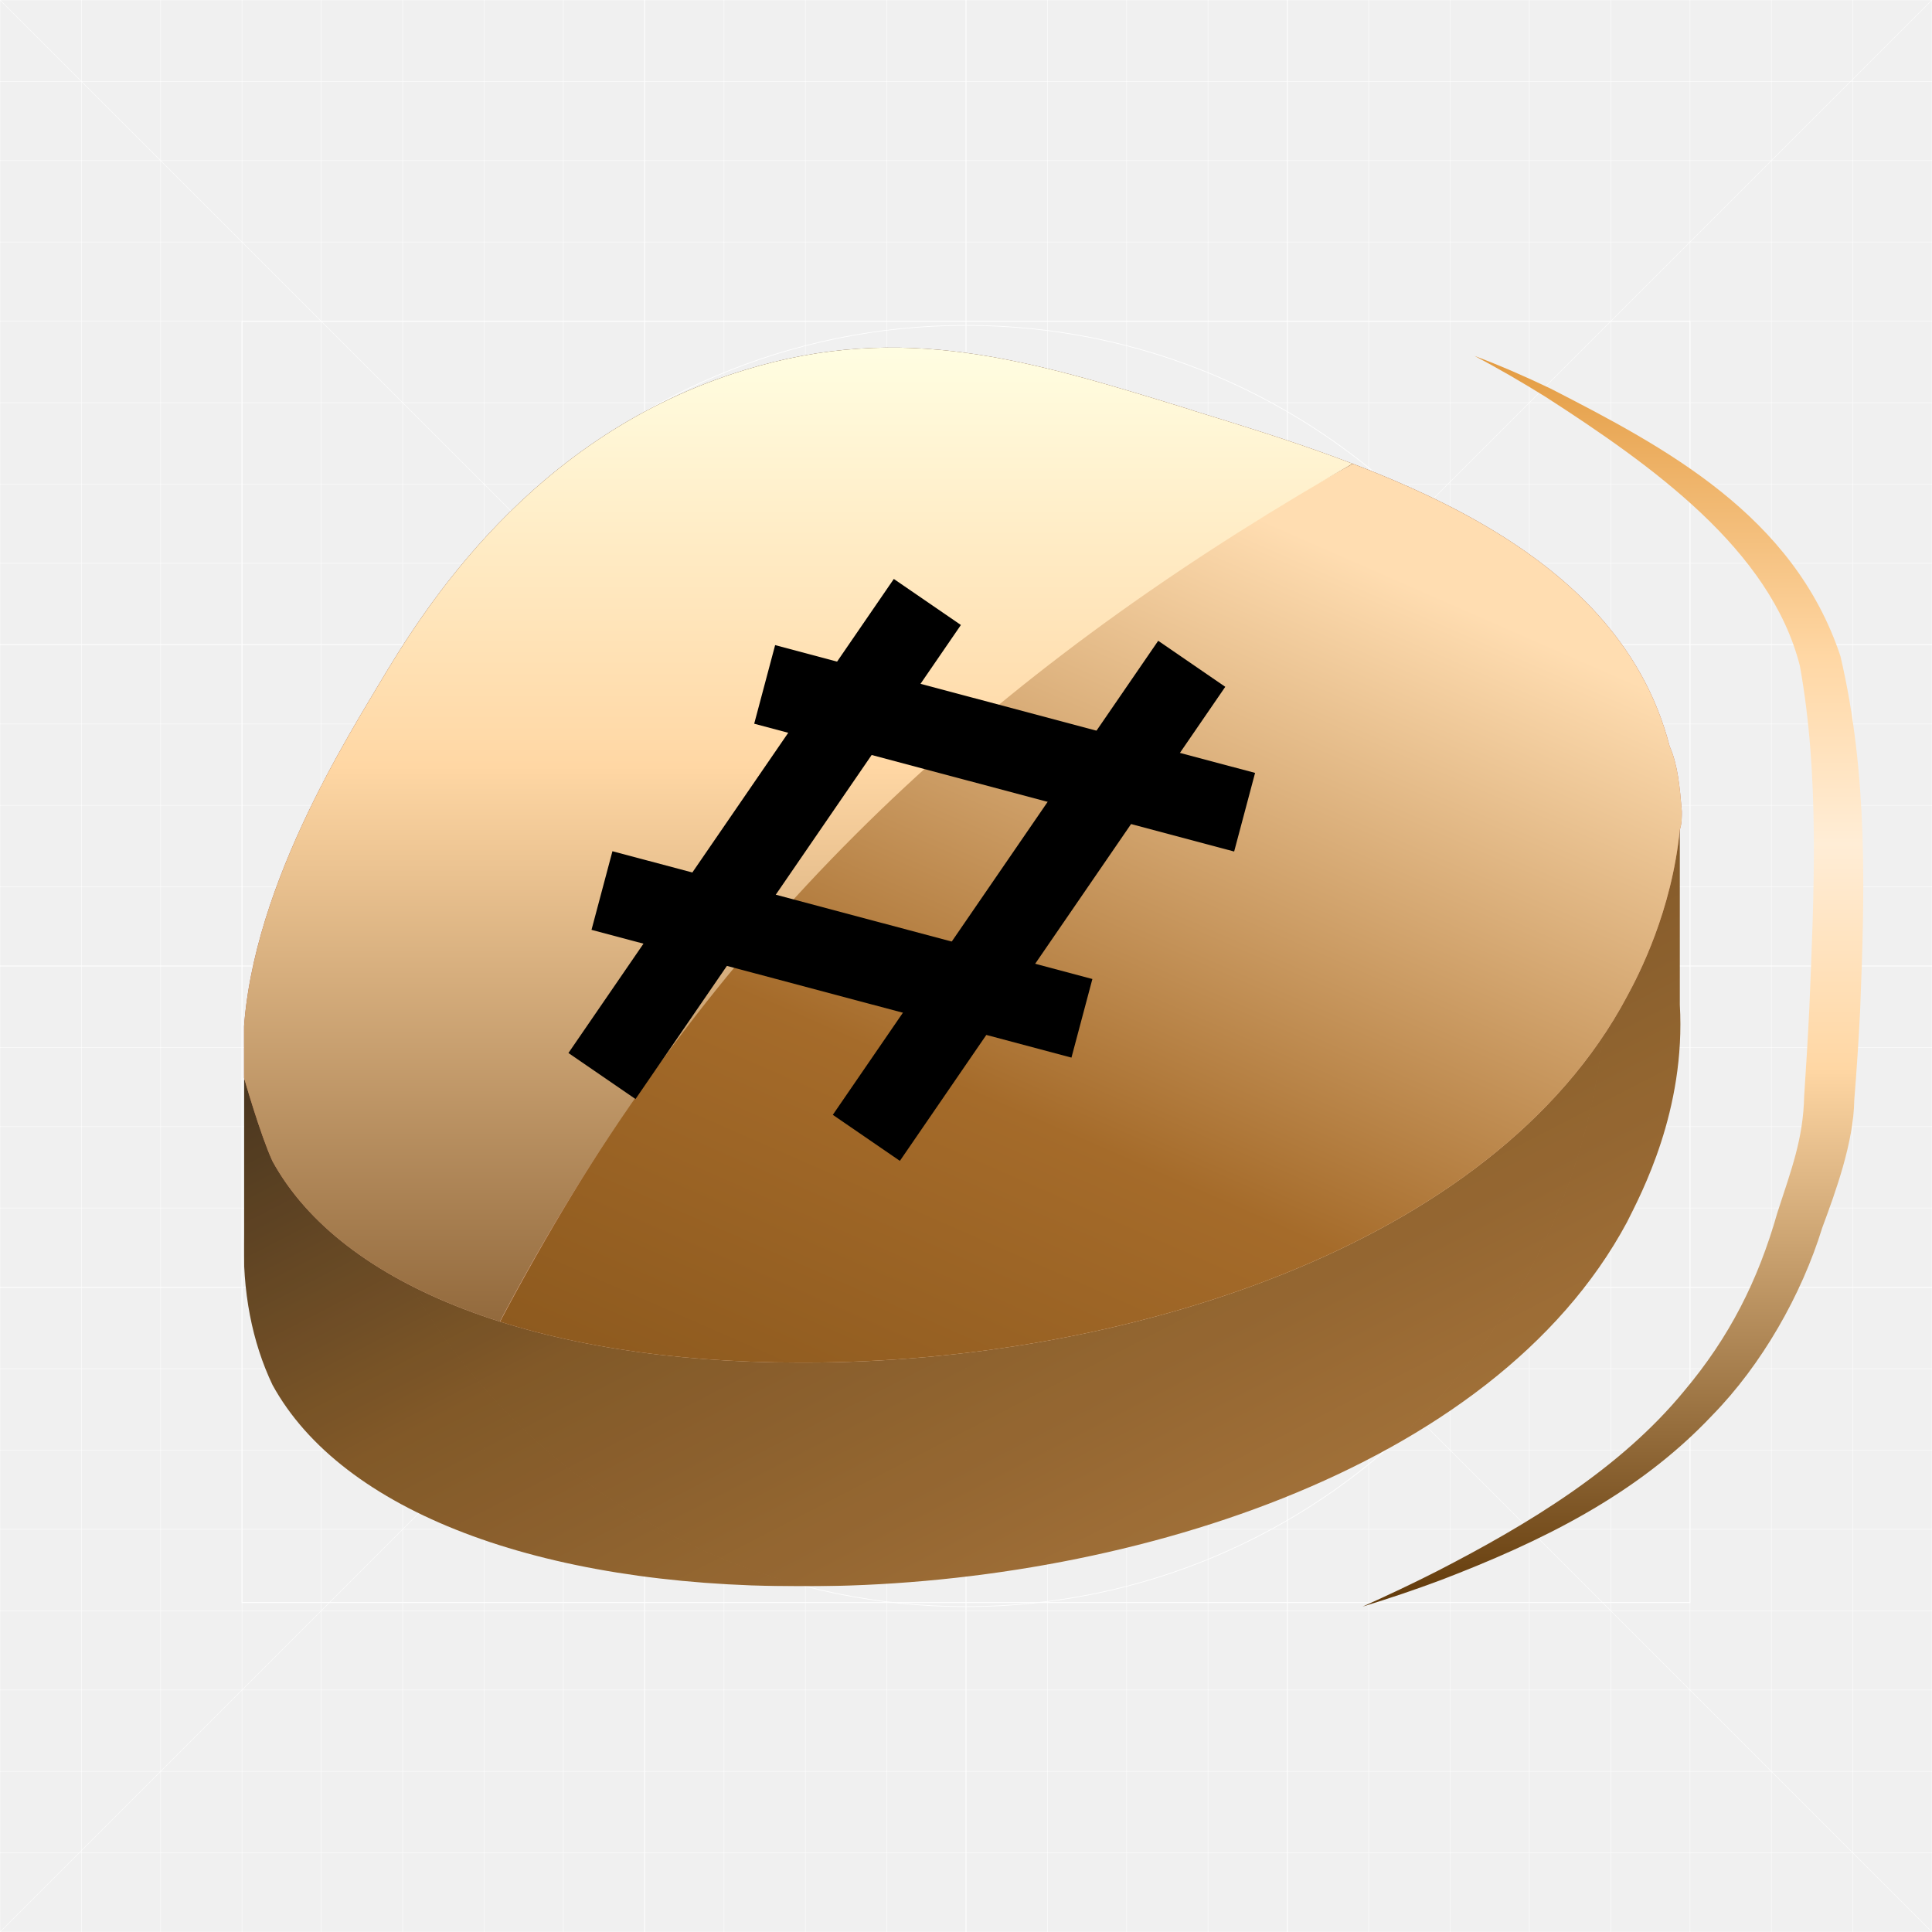
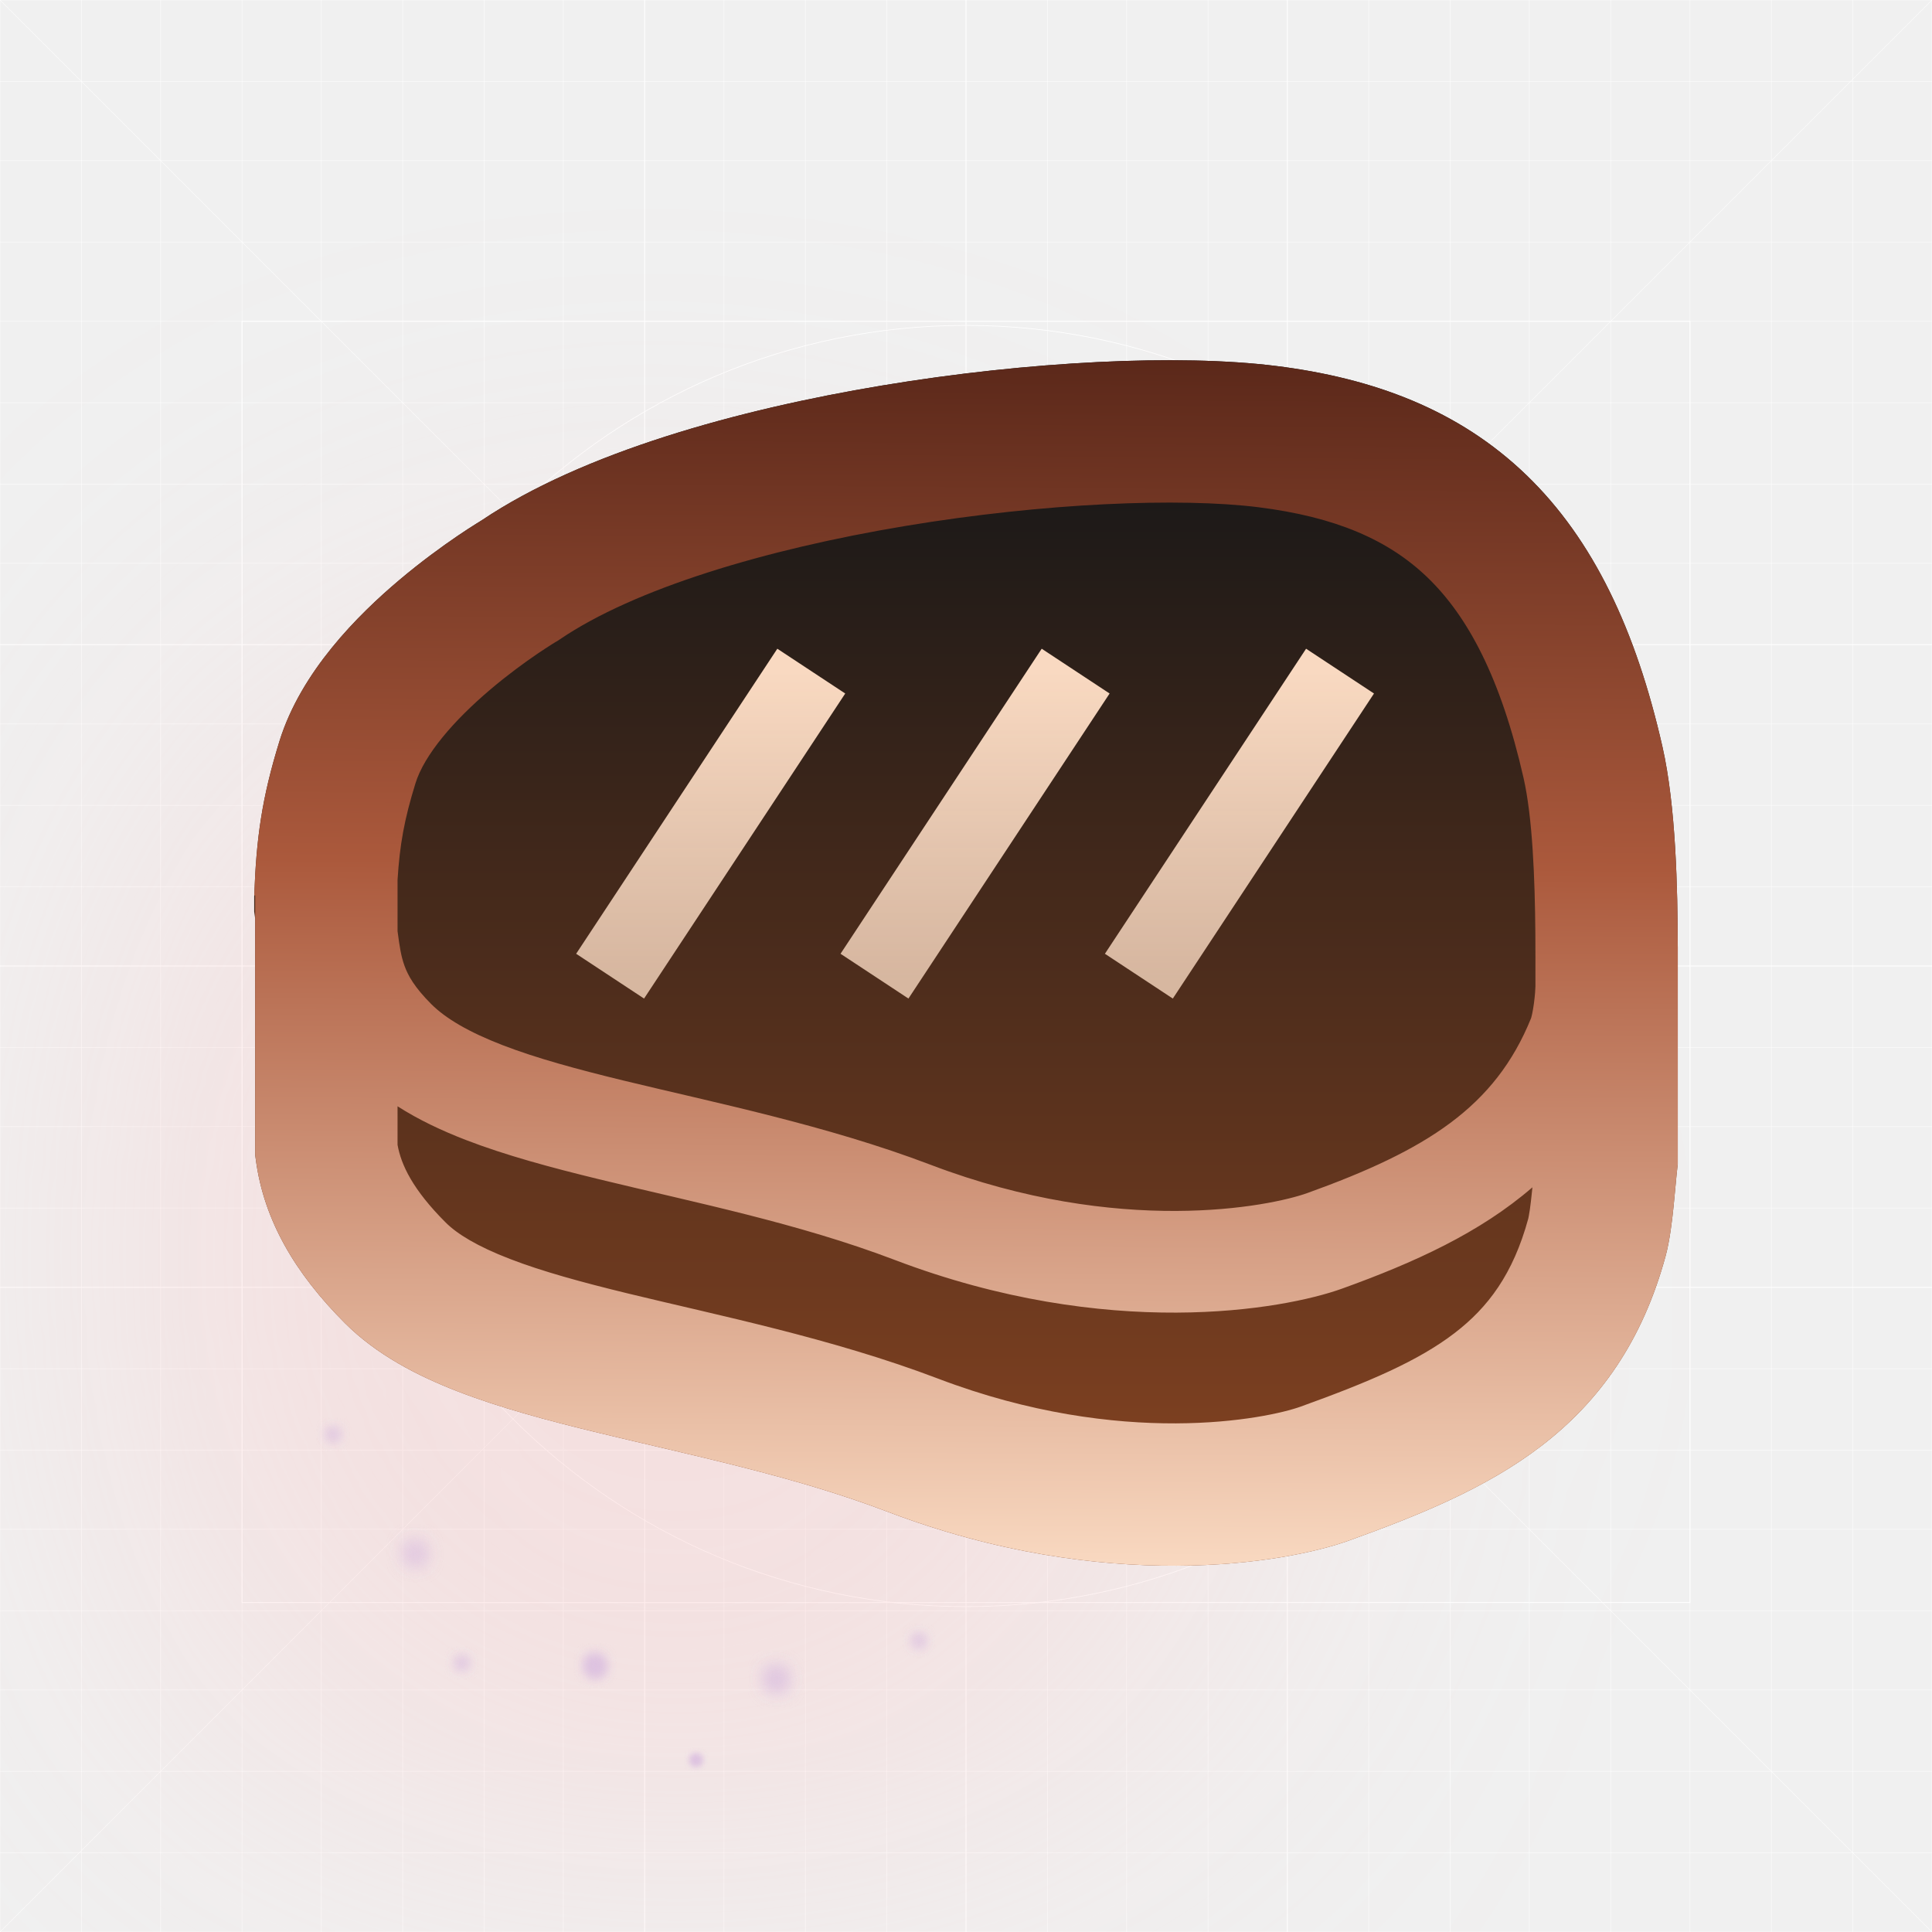
<svg xmlns="http://www.w3.org/2000/svg" width="95" height="95" viewBox="0 0 95 95" fill="none">
-   <g clip-path="url(#clip0_654_100)">
+   <g clip-path="url(#clip0_849_2219)">
    <path d="M95 31.7H0" stroke="white" stroke-width="0.04" stroke-miterlimit="10" />
    <path d="M95 47.5H0" stroke="white" stroke-width="0.04" stroke-miterlimit="10" />
    <path d="M95 63.3H0" stroke="white" stroke-width="0.04" stroke-miterlimit="10" />
    <path d="M63.3 95V0" stroke="white" stroke-width="0.04" stroke-miterlimit="10" />
    <path d="M47.5 95V0" stroke="white" stroke-width="0.04" stroke-miterlimit="10" />
    <path d="M31.7 95V0" stroke="white" stroke-width="0.04" stroke-miterlimit="10" />
    <path d="M95 95V0H0V95H95Z" stroke="white" stroke-width="0.02" stroke-miterlimit="10" />
    <path d="M95 4H0" stroke="white" stroke-width="0.02" stroke-miterlimit="10" />
    <path d="M95 7.9H0" stroke="white" stroke-width="0.02" stroke-miterlimit="10" />
    <path d="M95 11.9H0" stroke="white" stroke-width="0.02" stroke-miterlimit="10" />
    <path d="M95 15.8H0" stroke="white" stroke-width="0.02" stroke-miterlimit="10" />
    <path d="M95 19.8H0" stroke="white" stroke-width="0.02" stroke-miterlimit="10" />
    <path d="M95 23.8H0" stroke="white" stroke-width="0.02" stroke-miterlimit="10" />
    <path d="M95 27.7H0" stroke="white" stroke-width="0.02" stroke-miterlimit="10" />
    <path d="M95 35.6H0" stroke="white" stroke-width="0.02" stroke-miterlimit="10" />
    <path d="M95 39.6H0" stroke="white" stroke-width="0.02" stroke-miterlimit="10" />
    <path d="M95 43.6H0" stroke="white" stroke-width="0.02" stroke-miterlimit="10" />
    <path d="M95 51.5H0" stroke="white" stroke-width="0.02" stroke-miterlimit="10" />
    <path d="M95 55.4H0" stroke="white" stroke-width="0.02" stroke-miterlimit="10" />
    <path d="M95 59.4H0" stroke="white" stroke-width="0.02" stroke-miterlimit="10" />
    <path d="M95 67.3H0" stroke="white" stroke-width="0.02" stroke-miterlimit="10" />
    <path d="M95 71.3H0" stroke="white" stroke-width="0.02" stroke-miterlimit="10" />
    <path d="M95 75.2H0" stroke="white" stroke-width="0.02" stroke-miterlimit="10" />
    <path d="M95 79.2H0" stroke="white" stroke-width="0.02" stroke-miterlimit="10" />
    <path d="M95 83.1H0" stroke="white" stroke-width="0.02" stroke-miterlimit="10" />
    <path d="M95 87.1H0" stroke="white" stroke-width="0.02" stroke-miterlimit="10" />
    <path d="M95 91.1H0" stroke="white" stroke-width="0.02" stroke-miterlimit="10" />
    <path d="M91.1 95V0" stroke="white" stroke-width="0.02" stroke-miterlimit="10" />
    <path d="M87.1 95V0" stroke="white" stroke-width="0.02" stroke-miterlimit="10" />
    <path d="M83.1 95V0" stroke="white" stroke-width="0.02" stroke-miterlimit="10" />
    <path d="M79.2 95V0" stroke="white" stroke-width="0.02" stroke-miterlimit="10" />
    <path d="M75.2 95V0" stroke="white" stroke-width="0.02" stroke-miterlimit="10" />
    <path d="M71.3 95V0" stroke="white" stroke-width="0.02" stroke-miterlimit="10" />
    <path d="M67.3 95V0" stroke="white" stroke-width="0.02" stroke-miterlimit="10" />
    <path d="M59.4 95V0" stroke="white" stroke-width="0.02" stroke-miterlimit="10" />
    <path d="M55.4 95V0" stroke="white" stroke-width="0.02" stroke-miterlimit="10" />
    <path d="M51.5 95V0" stroke="white" stroke-width="0.02" stroke-miterlimit="10" />
    <path d="M43.6 95V0" stroke="white" stroke-width="0.02" stroke-miterlimit="10" />
    <path d="M39.6 95V0" stroke="white" stroke-width="0.02" stroke-miterlimit="10" />
    <path d="M35.6 95V0" stroke="white" stroke-width="0.02" stroke-miterlimit="10" />
    <path d="M27.7 95V0" stroke="white" stroke-width="0.02" stroke-miterlimit="10" />
    <path d="M23.8 95V0" stroke="white" stroke-width="0.02" stroke-miterlimit="10" />
    <path d="M19.8 95V0" stroke="white" stroke-width="0.02" stroke-miterlimit="10" />
    <path d="M15.8 95V0" stroke="white" stroke-width="0.02" stroke-miterlimit="10" />
    <path d="M11.9 95V0" stroke="white" stroke-width="0.02" stroke-miterlimit="10" />
    <path d="M7.9 95V0" stroke="white" stroke-width="0.02" stroke-miterlimit="10" />
    <path d="M4 95V0" stroke="white" stroke-width="0.02" stroke-miterlimit="10" />
    <path d="M95 0L0 95" stroke="white" stroke-width="0.02" stroke-miterlimit="10" />
    <path d="M95 95L0 0" stroke="white" stroke-width="0.02" stroke-miterlimit="10" />
    <path d="M47.5 67.3C58.4 67.3 67.3 58.4 67.3 47.5C67.3 36.6 58.4 27.7 47.5 27.7C36.6 27.7 27.7 36.6 27.7 47.5C27.7 58.4 36.6 67.3 47.5 67.3Z" stroke="white" stroke-width="0.02" stroke-miterlimit="10" />
    <path d="M47.5 79C64.9 79 79 64.9 79 47.5C79 30.1 64.9 16 47.5 16C30.1 16 16 30.1 16 47.5C16 64.9 30.1 79 47.5 79Z" stroke="white" stroke-width="0.032" stroke-miterlimit="10" />
    <path d="M83.1 15.8H11.9V78.8H83.1V15.8Z" stroke="white" stroke-width="0.04" stroke-miterlimit="10" />
-     <g clip-path="url(#clip1_654_100)">
-       <path opacity="0.9" d="M80 60.1C73.4 72.4 55 78 39.6 78H39.3C26.5 78 16.8 74.3 13.4 68.1C12.4 66 11.9 63.5 12 60.7V53.1L49.6 41.1L82.6 40.1V49.4C82.9 54.6 80.7 58.7 80 60.1Z" fill="url(#paint0_linear_654_100)" />
-       <path d="M82.7 39.9C82.7 40.2 82.7 40.5 82.6 40.8C82.2 44.8 80.6 47.9 80 49C73.4 61.4 55 67 39.6 67H39.3C26.5 67 16.8 63.3 13.4 57.1C12.8 55.8 12 53 12 53C11.4 45.5 16.5 37.2 18.6 33.7C20.8 30 26.1 21.4 36.6 18.2C44.4 15.8 50.6 17.7 58.4 20.1L58.7 20.2C67.5 22.9 79.5 26.6 82.1 36.7C82.5 37.6 82.6 38.7 82.7 39.9Z" fill="url(#paint1_linear_654_100)" />
-       <mask id="mask0_654_100" style="mask-type:alpha" maskUnits="userSpaceOnUse" x="11" y="17" width="72" height="50">
-         <path d="M82.7 39.9C82.7 40.2 82.7 40.5 82.6 40.8C82.2 44.8 80.6 47.9 80 49C73.4 61.4 55 67 39.6 67H39.3C26.5 67 16.8 63.3 13.4 57.1C12.8 55.8 12 53 12 53C11.4 45.5 16.5 37.2 18.6 33.7C20.8 30 26.1 21.4 36.6 18.2C44.4 15.8 50.6 17.7 58.4 20.1L58.7 20.2C67.5 22.9 79.5 26.6 82.1 36.7C82.5 37.6 82.6 38.7 82.7 39.9Z" fill="url(#paint2_linear_654_100)" />
-       </mask>
-       <g mask="url(#mask0_654_100)">
-         <path d="M13.25 92.433C29.589 41.784 53.586 29.122 76.051 17.889L88.816 53.119L58.692 96.007L13.25 92.433Z" fill="url(#paint3_linear_654_100)" />
-         <path d="M13.25 94.476C26.525 46.481 50.69 27.976 91.368 10.741L75.633 -3.034L-2.958 -13.647L-45.878 36.566C-31.539 74.001 1.487 137.001 13.25 94.476Z" fill="url(#paint4_linear_654_100)" />
-       </g>
-     </g>
-     <path d="M72.5 17.5C73.687 18.121 74.854 18.805 76.003 19.517C81.255 22.906 87.048 27.029 88.502 32.735C89.477 38.123 89.202 43.892 88.97 49.537C88.899 50.998 88.812 52.453 88.714 53.908C88.668 56.005 88.084 57.511 87.396 59.632C86.446 62.976 85.038 65.754 82.806 68.406C79.687 72.2 75.192 74.928 70.656 77.261C69.453 77.871 68.237 78.447 67 79C68.296 78.603 69.575 78.172 70.847 77.696C75.653 75.852 80.465 73.554 84.194 69.594C86.633 67.103 88.585 63.674 89.604 60.368C90.267 58.584 91.145 56.175 91.178 54.092C91.297 52.618 91.394 51.143 91.467 49.66C91.694 43.903 91.864 38.107 90.498 32.265C88.19 25.319 81.861 21.991 76.231 19.101C75.001 18.514 73.756 17.969 72.5 17.5Z" fill="url(#paint5_linear_654_100)" />
-     <path d="M37.6 33.654L61.2 39.938" stroke="black" stroke-width="4" stroke-miterlimit="10" />
-     <path d="M29.6 43.789L53.2 50.072" stroke="black" stroke-width="4" stroke-miterlimit="10" />
-     <path d="M45.6 29.6L29.6 52.91" stroke="black" stroke-width="4" stroke-miterlimit="10" />
-     <path d="M58.6 32.64L42.6 55.95" stroke="black" stroke-width="4" stroke-miterlimit="10" />
+     <g filter="url(#filter0_f_849_2219)">
+       <ellipse cx="29.54" cy="31.182" rx="29.54" ry="31.182" transform="matrix(0.809888 -0.586584 -0.532134 -0.84666 25.3955 106.01)" fill="#FFB3B3" fill-opacity="0.25" />
+     </g>
+     <g filter="url(#filter1_f_849_2219)">
+       <ellipse cx="0.51" cy="0.535" rx="0.51" ry="0.535" transform="matrix(0.447231 -0.925163 -0.826643 -0.515761 29.4812 82.6579)" fill="#DDC2E0" />
+     </g>
+     <g filter="url(#filter2_f_849_2219)">
+       <ellipse cx="0.51" cy="0.535" rx="0.51" ry="0.535" transform="matrix(0.447231 -0.925163 -0.826643 -0.515761 38.3865 83.3065)" fill="#DDC2E0" />
+     </g>
+     <g filter="url(#filter3_f_849_2219)">
+       <ellipse cx="0.51" cy="0.535" rx="0.51" ry="0.535" transform="matrix(0.447231 -0.925163 -0.826643 -0.515761 20.6282 77.1337)" fill="#DDC2E0" fill-opacity="0.8" />
+     </g>
+     <g filter="url(#filter4_f_849_2219)">
+       <ellipse cx="0.269" cy="0.284" rx="0.269" ry="0.284" transform="matrix(0.493279 -0.894504 -0.848399 -0.467854 34.3376 86.9147)" fill="#DDC2E0" />
+     </g>
+     <g filter="url(#filter5_f_849_2219)">
+       <ellipse cx="0.269" cy="0.284" rx="0.269" ry="0.284" transform="matrix(0.493279 -0.894504 -0.848399 -0.467854 45.2905 81.0601)" fill="#DDC2E0" />
+     </g>
+     <g filter="url(#filter6_f_849_2219)">
+       <ellipse cx="0.269" cy="0.284" rx="0.269" ry="0.284" transform="matrix(0.493279 -0.894504 -0.848399 -0.467854 22.8159 82.1458)" fill="#DDC2E0" />
+     </g>
+     <g filter="url(#filter7_f_849_2219)">
+       <ellipse cx="0.269" cy="0.284" rx="0.269" ry="0.284" transform="matrix(0.493279 -0.894504 -0.848399 -0.467854 16.4917 70.907)" fill="#DDC2E0" />
+     </g>
+     <g filter="url(#filter8_f_849_2219)">
+       <ellipse cx="0.51" cy="0.535" rx="0.51" ry="0.535" transform="matrix(0.447231 -0.925163 -0.826643 -0.515761 29.481 82.658)" fill="#DDC2E0" />
+     </g>
+     <g filter="url(#filter9_f_849_2219)">
+       <ellipse cx="0.51" cy="0.535" rx="0.51" ry="0.535" transform="matrix(0.447231 -0.925163 -0.826643 -0.515761 38.3862 83.3066)" fill="#DDC2E0" />
+     </g>
+     <g filter="url(#filter10_f_849_2219)">
+       <ellipse cx="0.51" cy="0.535" rx="0.51" ry="0.535" transform="matrix(0.447231 -0.925163 -0.826643 -0.515761 20.6279 77.1339)" fill="#DDC2E0" fill-opacity="0.8" />
+     </g>
+     <g filter="url(#filter11_f_849_2219)">
+       <ellipse cx="0.269" cy="0.284" rx="0.269" ry="0.284" transform="matrix(0.493279 -0.894504 -0.848399 -0.467854 34.3374 86.9149)" fill="#DDC2E0" />
+     </g>
+     <g filter="url(#filter12_f_849_2219)">
+       <ellipse cx="0.269" cy="0.284" rx="0.269" ry="0.284" transform="matrix(0.493279 -0.894504 -0.848399 -0.467854 45.2903 81.0602)" fill="#DDC2E0" />
+     </g>
+     <g filter="url(#filter13_f_849_2219)">
+       <ellipse cx="0.269" cy="0.284" rx="0.269" ry="0.284" transform="matrix(0.493279 -0.894504 -0.848399 -0.467854 22.8157 82.1459)" fill="#DDC2E0" />
+     </g>
+     <g filter="url(#filter14_f_849_2219)">
+       <ellipse cx="0.269" cy="0.284" rx="0.269" ry="0.284" transform="matrix(0.493279 -0.894504 -0.848399 -0.467854 16.4915 70.9071)" fill="#DDC2E0" />
+     </g>
+     <path d="M43.37 18.957C50.593 17.755 57.993 17.402 62.742 17.995C67.53 18.593 71.727 20.147 75.061 23.366C78.356 26.547 80.447 31.005 81.743 36.706C82.414 39.659 82.491 43.749 82.498 46.538L82.499 46.539V57.239L82.475 57.445C82.421 57.896 82.386 58.414 82.294 59.303C82.224 59.987 82.109 60.997 81.899 61.768C80.759 65.943 78.665 68.897 75.777 71.109C73.033 73.21 69.69 74.54 66.325 75.753C63.246 76.861 54.37 78.416 43.635 74.331C38.958 72.551 34.001 71.566 29.212 70.401C26.892 69.836 24.587 69.22 22.553 68.435C20.543 67.66 18.523 66.621 16.966 65.065C14.519 62.62 12.972 60.008 12.578 57.011L12.547 56.784V45.173C12.542 45.134 12.537 45.095 12.532 45.057L12.499 44.822V44.092L12.502 44.028C12.603 41.212 12.877 39.239 13.741 36.447C14.801 33.021 17.604 30.237 19.625 28.529C20.707 27.616 21.729 26.876 22.48 26.365C22.857 26.108 23.172 25.906 23.397 25.764C23.509 25.694 23.601 25.637 23.666 25.597C23.678 25.59 23.689 25.582 23.7 25.576C28.656 22.251 36.265 20.139 43.37 18.957Z" fill="url(#paint0_linear_849_2219)" />
+     <path d="M43.37 18.957C50.593 17.755 57.993 17.402 62.742 17.995C67.531 18.593 71.727 20.148 75.061 23.366C78.357 26.547 80.448 31.005 81.743 36.706C82.414 39.659 82.492 43.75 82.499 46.539H82.5V57.239L82.476 57.445C82.422 57.896 82.387 58.414 82.295 59.304C82.225 59.987 82.11 60.997 81.899 61.769C80.76 65.943 78.665 68.898 75.777 71.109C73.034 73.211 69.691 74.541 66.325 75.753C63.247 76.862 54.371 78.416 43.636 74.331C38.958 72.551 34.001 71.567 29.213 70.401C26.893 69.837 24.588 69.22 22.554 68.436C20.543 67.66 18.524 66.621 16.967 65.065C14.52 62.621 12.973 60.008 12.578 57.012L12.548 56.784V44.029L12.502 44.028C12.604 41.212 12.877 39.24 13.741 36.447C14.802 33.021 17.604 30.237 19.626 28.529C20.707 27.616 21.73 26.876 22.48 26.365C22.858 26.108 23.172 25.906 23.398 25.765C23.51 25.694 23.601 25.638 23.667 25.598C23.679 25.59 23.69 25.582 23.7 25.576C28.656 22.251 36.265 20.14 43.37 18.957ZM19.548 56.292C19.724 57.28 20.298 58.498 21.914 60.112C22.477 60.675 23.462 61.283 25.073 61.904C26.66 62.517 28.596 63.047 30.868 63.6C35.266 64.671 40.91 65.804 46.126 67.789C55.178 71.234 62.323 69.754 63.953 69.167C67.32 67.954 69.727 66.926 71.522 65.552C73.172 64.287 74.403 62.647 75.147 59.925C75.147 59.921 75.156 59.886 75.171 59.809C75.186 59.729 75.204 59.625 75.223 59.497C75.26 59.237 75.296 58.928 75.331 58.586C75.338 58.523 75.344 58.454 75.351 58.383C72.765 60.62 69.548 62.083 65.986 63.366C63.115 64.4 54.486 65.945 43.992 61.951C39.238 60.142 34.182 59.136 29.449 57.984C27.136 57.421 24.883 56.817 22.913 56.057C21.734 55.602 20.585 55.063 19.548 54.398V56.292ZM61.874 24.941C58.038 24.462 51.37 24.722 44.52 25.862C37.599 27.014 31.184 28.954 27.532 31.436L27.439 31.498L27.348 31.552L27.347 31.553L27.345 31.554L27.344 31.555L27.343 31.554V31.555C27.336 31.558 27.324 31.566 27.306 31.577C27.268 31.6 27.207 31.637 27.126 31.688C26.963 31.791 26.72 31.948 26.419 32.152C25.813 32.565 24.994 33.158 24.143 33.877C22.298 35.435 20.86 37.122 20.429 38.517C19.878 40.297 19.655 41.536 19.548 43.271V45.785C19.651 46.565 19.721 47.022 19.89 47.489C20.06 47.961 20.377 48.545 21.207 49.374C21.912 50.078 23.045 50.748 24.713 51.392C26.364 52.029 28.352 52.571 30.632 53.126C35.086 54.21 40.632 55.322 45.77 57.278C55.062 60.814 62.455 59.324 64.292 58.662C70.129 56.559 73.516 54.446 75.287 50.063C75.278 50.086 75.3 50.033 75.335 49.873C75.367 49.728 75.397 49.549 75.424 49.355C75.452 49.15 75.471 48.96 75.483 48.81L75.5 48.5V47.017L75.496 45.887C75.474 43.199 75.359 40.205 74.917 38.258C73.793 33.312 72.165 30.298 70.2 28.402C68.275 26.544 65.67 25.415 61.874 24.941Z" fill="url(#paint1_linear_849_2219)" />
+     <path d="M65.892 33L56 48" stroke="url(#paint2_linear_849_2219)" stroke-width="4" />
+     <path d="M52.892 33L43 48" stroke="url(#paint3_linear_849_2219)" stroke-width="4" />
+     <path d="M39.892 33L30 48" stroke="url(#paint4_linear_849_2219)" stroke-width="4" />
  </g>
  <defs>
-     <linearGradient id="paint0_linear_654_100" x1="24.325" y1="10.971" x2="87" y2="132.5" gradientUnits="userSpaceOnUse">
-       <stop />
-       <stop offset="0.106" />
-       <stop offset="0.373" stop-color="#754812" />
-       <stop offset="0.608" stop-color="#A56B2A" />
-       <stop offset="1" stop-color="#FFDDB1" />
-     </linearGradient>
-     <linearGradient id="paint1_linear_654_100" x1="37.329" y1="-3.162" x2="51.204" y2="64.713" gradientUnits="userSpaceOnUse">
-       <stop offset="0.07" />
-       <stop offset="0.34" stop-color="#562D18" />
-       <stop offset="0.67" stop-color="#AB593C" />
+     <filter id="filter0_f_849_2219" x="-26.391" y="0.699" width="118.235" height="123.165" filterUnits="userSpaceOnUse" color-interpolation-filters="sRGB">
+       <feFlood flood-opacity="0" result="BackgroundImageFix" />
+       <feBlend mode="normal" in="SourceGraphic" in2="BackgroundImageFix" result="shape" />
+       <feGaussianBlur stdDeviation="15" result="effect1_foregroundBlur_849_2219" />
+     </filter>
+     <filter id="filter1_f_849_2219" x="28.219" y="80.814" width="2.096" height="2.193" filterUnits="userSpaceOnUse" color-interpolation-filters="sRGB">
+       <feFlood flood-opacity="0" result="BackgroundImageFix" />
+       <feBlend mode="normal" in="SourceGraphic" in2="BackgroundImageFix" result="shape" />
+       <feGaussianBlur stdDeviation="0.275" result="effect1_foregroundBlur_849_2219" />
+     </filter>
+     <filter id="filter2_f_849_2219" x="36.794" y="81.133" width="2.756" height="2.853" filterUnits="userSpaceOnUse" color-interpolation-filters="sRGB">
+       <feFlood flood-opacity="0" result="BackgroundImageFix" />
+       <feBlend mode="normal" in="SourceGraphic" in2="BackgroundImageFix" result="shape" />
+       <feGaussianBlur stdDeviation="0.44" result="effect1_foregroundBlur_849_2219" />
+     </filter>
+     <filter id="filter3_f_849_2219" x="19.035" y="74.96" width="2.756" height="2.853" filterUnits="userSpaceOnUse" color-interpolation-filters="sRGB">
+       <feFlood flood-opacity="0" result="BackgroundImageFix" />
+       <feBlend mode="normal" in="SourceGraphic" in2="BackgroundImageFix" result="shape" />
+       <feGaussianBlur stdDeviation="0.44" result="effect1_foregroundBlur_849_2219" />
+     </filter>
+     <filter id="filter4_f_849_2219" x="33.625" y="85.936" width="1.21" height="1.21" filterUnits="userSpaceOnUse" color-interpolation-filters="sRGB">
+       <feFlood flood-opacity="0" result="BackgroundImageFix" />
+       <feBlend mode="normal" in="SourceGraphic" in2="BackgroundImageFix" result="shape" />
+       <feGaussianBlur stdDeviation="0.165" result="effect1_foregroundBlur_849_2219" />
+     </filter>
+     <filter id="filter5_f_849_2219" x="44.358" y="79.861" width="1.65" height="1.65" filterUnits="userSpaceOnUse" color-interpolation-filters="sRGB">
+       <feFlood flood-opacity="0" result="BackgroundImageFix" />
+       <feBlend mode="normal" in="SourceGraphic" in2="BackgroundImageFix" result="shape" />
+       <feGaussianBlur stdDeviation="0.275" result="effect1_foregroundBlur_849_2219" />
+     </filter>
+     <filter id="filter6_f_849_2219" x="21.883" y="80.947" width="1.65" height="1.65" filterUnits="userSpaceOnUse" color-interpolation-filters="sRGB">
+       <feFlood flood-opacity="0" result="BackgroundImageFix" />
+       <feBlend mode="normal" in="SourceGraphic" in2="BackgroundImageFix" result="shape" />
+       <feGaussianBlur stdDeviation="0.275" result="effect1_foregroundBlur_849_2219" />
+     </filter>
+     <filter id="filter7_f_849_2219" x="15.559" y="69.708" width="1.65" height="1.65" filterUnits="userSpaceOnUse" color-interpolation-filters="sRGB">
+       <feFlood flood-opacity="0" result="BackgroundImageFix" />
+       <feBlend mode="normal" in="SourceGraphic" in2="BackgroundImageFix" result="shape" />
+       <feGaussianBlur stdDeviation="0.275" result="effect1_foregroundBlur_849_2219" />
+     </filter>
+     <filter id="filter8_f_849_2219" x="28.218" y="80.814" width="2.096" height="2.193" filterUnits="userSpaceOnUse" color-interpolation-filters="sRGB">
+       <feFlood flood-opacity="0" result="BackgroundImageFix" />
+       <feBlend mode="normal" in="SourceGraphic" in2="BackgroundImageFix" result="shape" />
+       <feGaussianBlur stdDeviation="0.275" result="effect1_foregroundBlur_849_2219" />
+     </filter>
+     <filter id="filter9_f_849_2219" x="36.794" y="81.133" width="2.756" height="2.853" filterUnits="userSpaceOnUse" color-interpolation-filters="sRGB">
+       <feFlood flood-opacity="0" result="BackgroundImageFix" />
+       <feBlend mode="normal" in="SourceGraphic" in2="BackgroundImageFix" result="shape" />
+       <feGaussianBlur stdDeviation="0.44" result="effect1_foregroundBlur_849_2219" />
+     </filter>
+     <filter id="filter10_f_849_2219" x="19.035" y="74.96" width="2.756" height="2.853" filterUnits="userSpaceOnUse" color-interpolation-filters="sRGB">
+       <feFlood flood-opacity="0" result="BackgroundImageFix" />
+       <feBlend mode="normal" in="SourceGraphic" in2="BackgroundImageFix" result="shape" />
+       <feGaussianBlur stdDeviation="0.44" result="effect1_foregroundBlur_849_2219" />
+     </filter>
+     <filter id="filter11_f_849_2219" x="33.624" y="85.936" width="1.21" height="1.21" filterUnits="userSpaceOnUse" color-interpolation-filters="sRGB">
+       <feFlood flood-opacity="0" result="BackgroundImageFix" />
+       <feBlend mode="normal" in="SourceGraphic" in2="BackgroundImageFix" result="shape" />
+       <feGaussianBlur stdDeviation="0.165" result="effect1_foregroundBlur_849_2219" />
+     </filter>
+     <filter id="filter12_f_849_2219" x="44.357" y="79.862" width="1.65" height="1.65" filterUnits="userSpaceOnUse" color-interpolation-filters="sRGB">
+       <feFlood flood-opacity="0" result="BackgroundImageFix" />
+       <feBlend mode="normal" in="SourceGraphic" in2="BackgroundImageFix" result="shape" />
+       <feGaussianBlur stdDeviation="0.275" result="effect1_foregroundBlur_849_2219" />
+     </filter>
+     <filter id="filter13_f_849_2219" x="21.883" y="80.947" width="1.65" height="1.65" filterUnits="userSpaceOnUse" color-interpolation-filters="sRGB">
+       <feFlood flood-opacity="0" result="BackgroundImageFix" />
+       <feBlend mode="normal" in="SourceGraphic" in2="BackgroundImageFix" result="shape" />
+       <feGaussianBlur stdDeviation="0.275" result="effect1_foregroundBlur_849_2219" />
+     </filter>
+     <filter id="filter14_f_849_2219" x="15.558" y="69.708" width="1.65" height="1.65" filterUnits="userSpaceOnUse" color-interpolation-filters="sRGB">
+       <feFlood flood-opacity="0" result="BackgroundImageFix" />
+       <feBlend mode="normal" in="SourceGraphic" in2="BackgroundImageFix" result="shape" />
+       <feGaussianBlur stdDeviation="0.275" result="effect1_foregroundBlur_849_2219" />
+     </filter>
+     <linearGradient id="paint0_linear_849_2219" x1="54.499" y1="22" x2="54.499" y2="73" gradientUnits="userSpaceOnUse">
+       <stop stop-color="#171717" />
+       <stop offset="0.938" stop-color="#7B3F20" />
+     </linearGradient>
+     <linearGradient id="paint1_linear_849_2219" x1="48" y1="12" x2="47.501" y2="76.99" gradientUnits="userSpaceOnUse">
+       <stop stop-color="#491D12" />
+       <stop offset="0.469" stop-color="#AB593C" />
      <stop offset="1" stop-color="#F9D9C1" />
    </linearGradient>
-     <linearGradient id="paint2_linear_654_100" x1="37.329" y1="-3.162" x2="51.204" y2="64.713" gradientUnits="userSpaceOnUse">
-       <stop offset="0.07" />
-       <stop offset="0.34" stop-color="#562D18" />
-       <stop offset="0.67" stop-color="#AB593C" />
-       <stop offset="1" stop-color="#F9D9C1" />
-     </linearGradient>
-     <linearGradient id="paint3_linear_654_100" x1="50.522" y1="20.442" x2="21.419" y2="86.817" gradientUnits="userSpaceOnUse">
-       <stop stop-color="#FFDDB1" />
-       <stop offset="0.436" stop-color="#A56B2A" />
-       <stop offset="1" stop-color="#754812" />
-     </linearGradient>
-     <linearGradient id="paint4_linear_654_100" x1="34.184" y1="12.783" x2="34.184" y2="79" gradientUnits="userSpaceOnUse">
-       <stop offset="0.054" stop-color="#FFFFE4" />
-       <stop offset="0.376" stop-color="#FFD7A4" />
-       <stop offset="0.858" stop-color="#80572B" />
-     </linearGradient>
-     <linearGradient id="paint5_linear_654_100" x1="78.694" y1="17.5" x2="78.694" y2="79" gradientUnits="userSpaceOnUse">
-       <stop stop-color="#E39B41" />
-       <stop offset="0.24" stop-color="#FFD7A4" />
-       <stop offset="0.39" stop-color="#FFEDD6" />
-       <stop offset="0.57" stop-color="#FFD7A4" />
-       <stop offset="1" stop-color="#613909" />
-     </linearGradient>
-     <clipPath id="clip0_654_100">
+     <linearGradient id="paint2_linear_849_2219" x1="60.946" y1="33" x2="60.946" y2="48" gradientUnits="userSpaceOnUse">
+       <stop stop-color="#F9D9C1" />
+       <stop offset="1" stop-color="#F9D9C1" stop-opacity="0.8" />
+     </linearGradient>
+     <linearGradient id="paint3_linear_849_2219" x1="47.946" y1="33" x2="47.946" y2="48" gradientUnits="userSpaceOnUse">
+       <stop stop-color="#F9D9C1" />
+       <stop offset="1" stop-color="#F9D9C1" stop-opacity="0.8" />
+     </linearGradient>
+     <linearGradient id="paint4_linear_849_2219" x1="34.946" y1="33" x2="34.946" y2="48" gradientUnits="userSpaceOnUse">
+       <stop stop-color="#F9D9C1" />
+       <stop offset="1" stop-color="#F9D9C1" stop-opacity="0.8" />
+     </linearGradient>
+     <clipPath id="clip0_849_2219">
      <rect width="95" height="95" fill="white" />
-     </clipPath>
-     <clipPath id="clip1_654_100">
-       <rect width="70.7" height="61" fill="white" transform="translate(12 17)" />
    </clipPath>
  </defs>
</svg>
